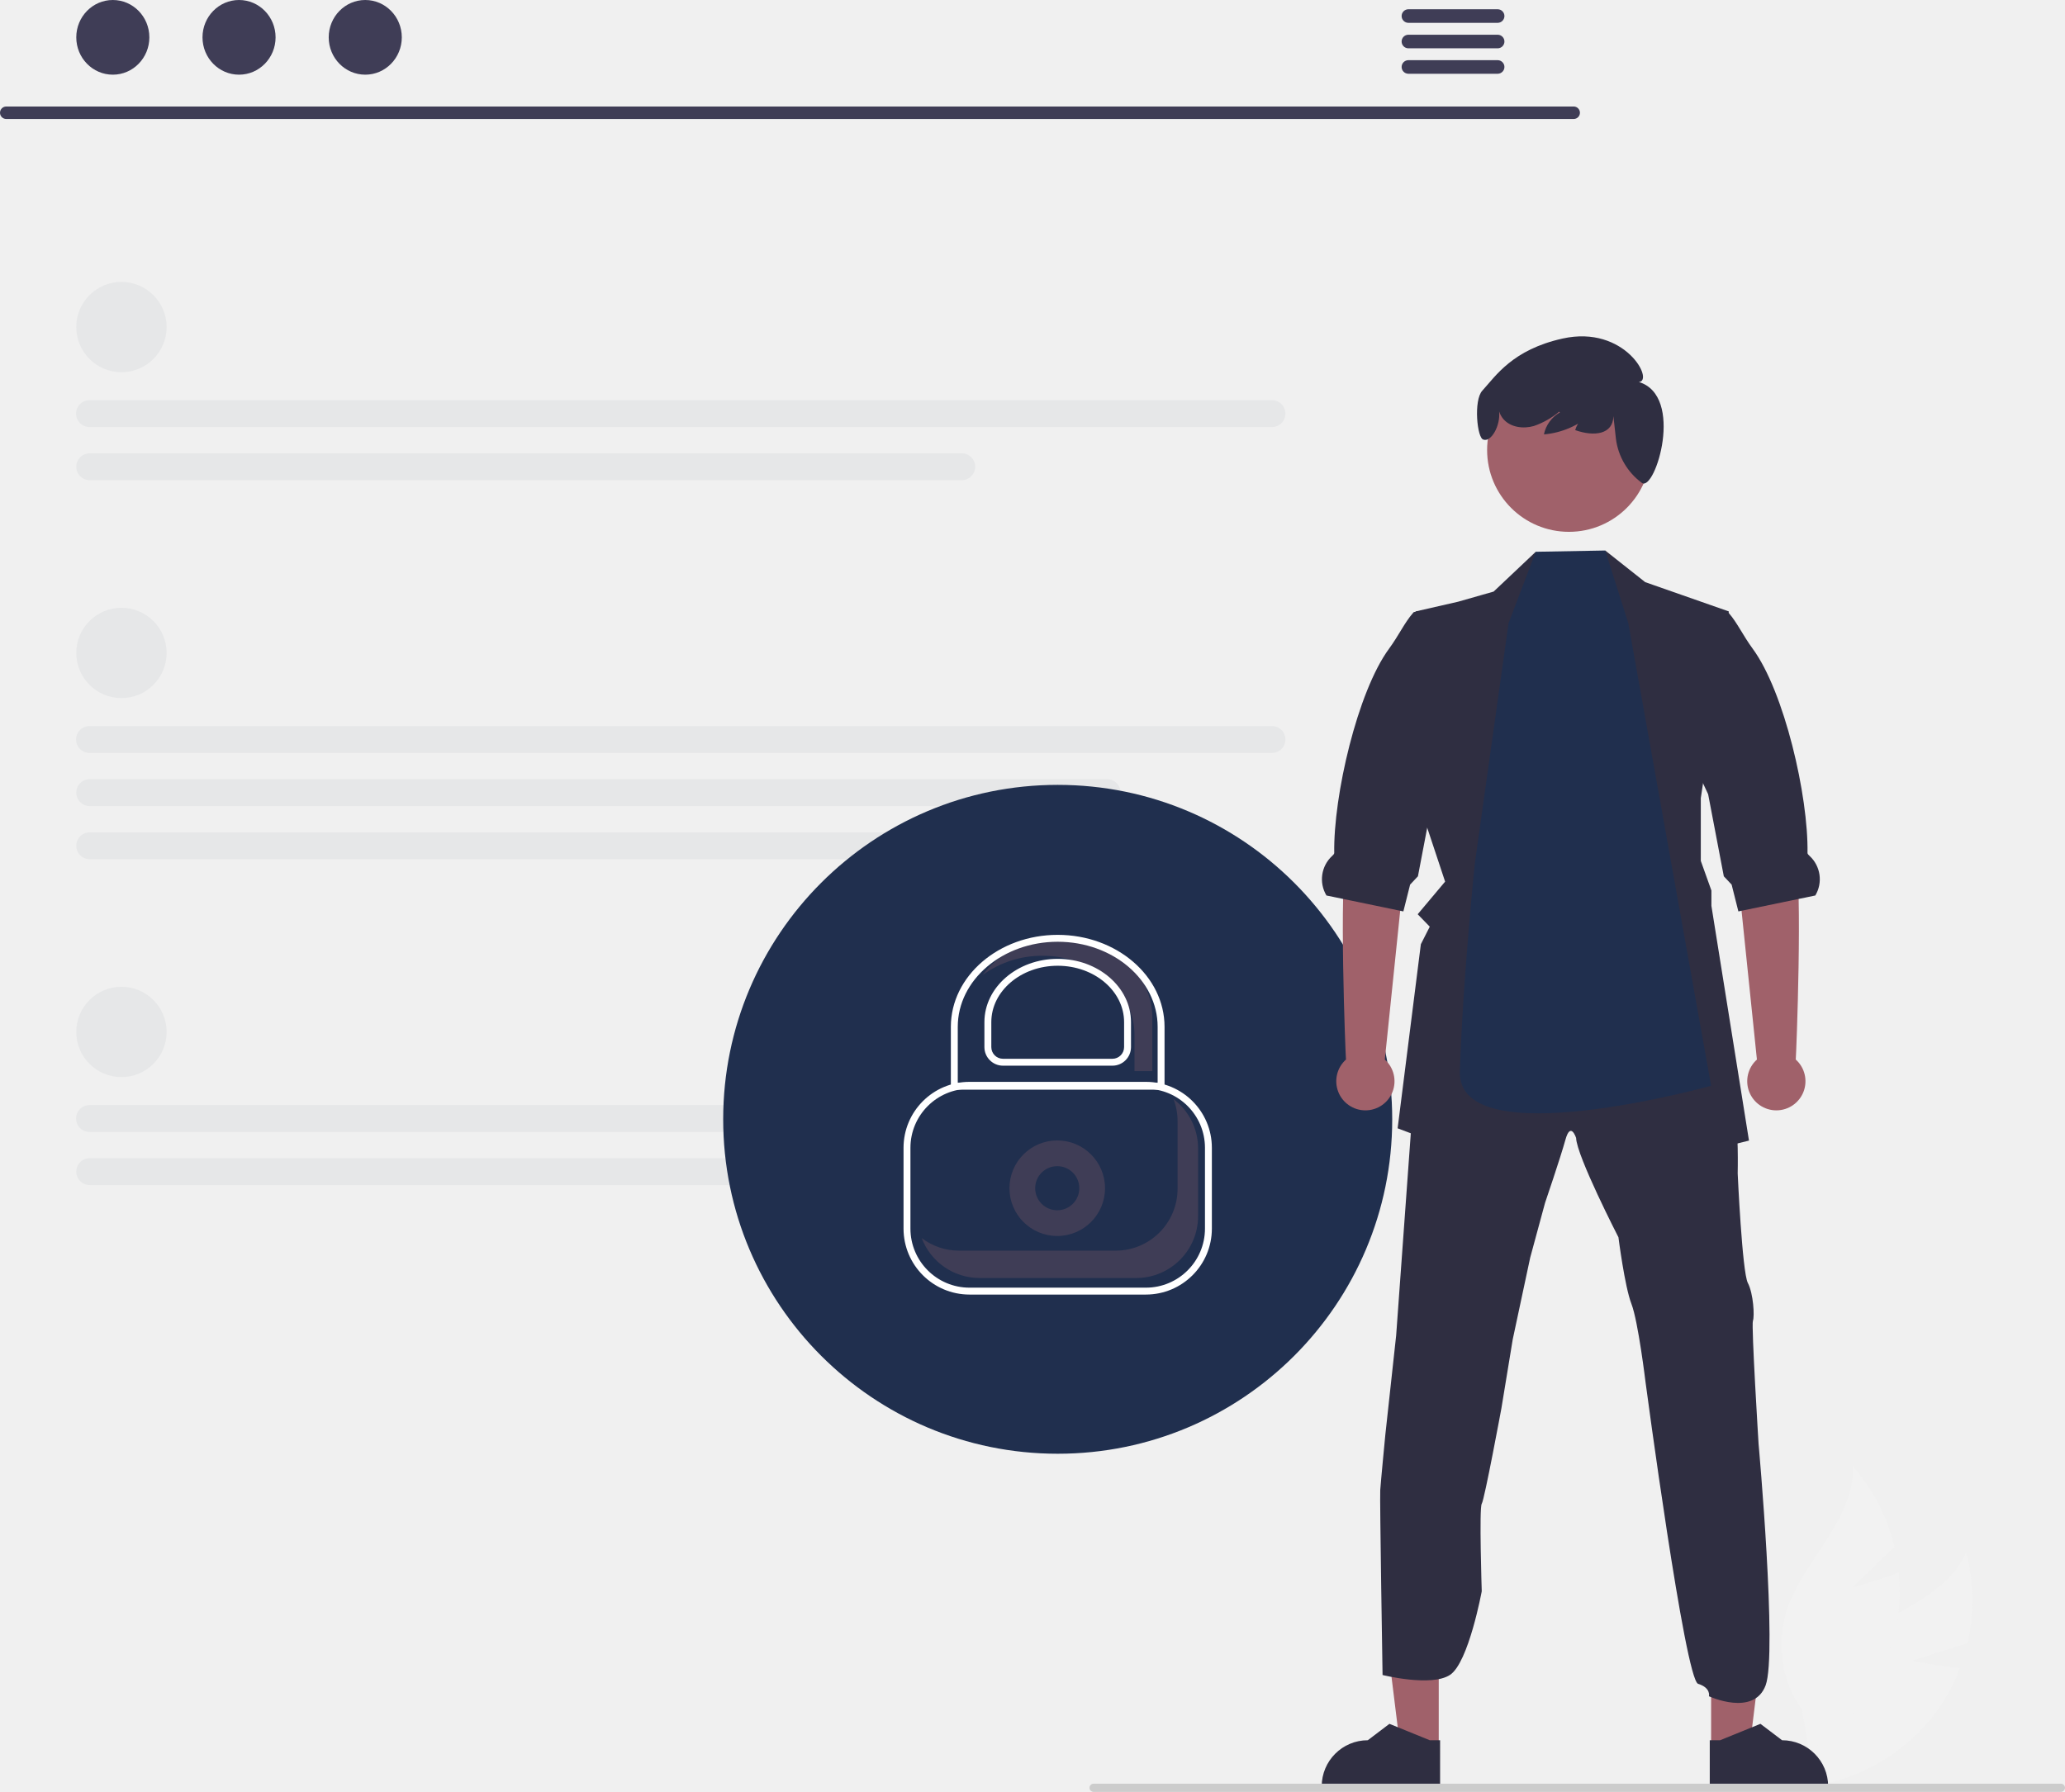
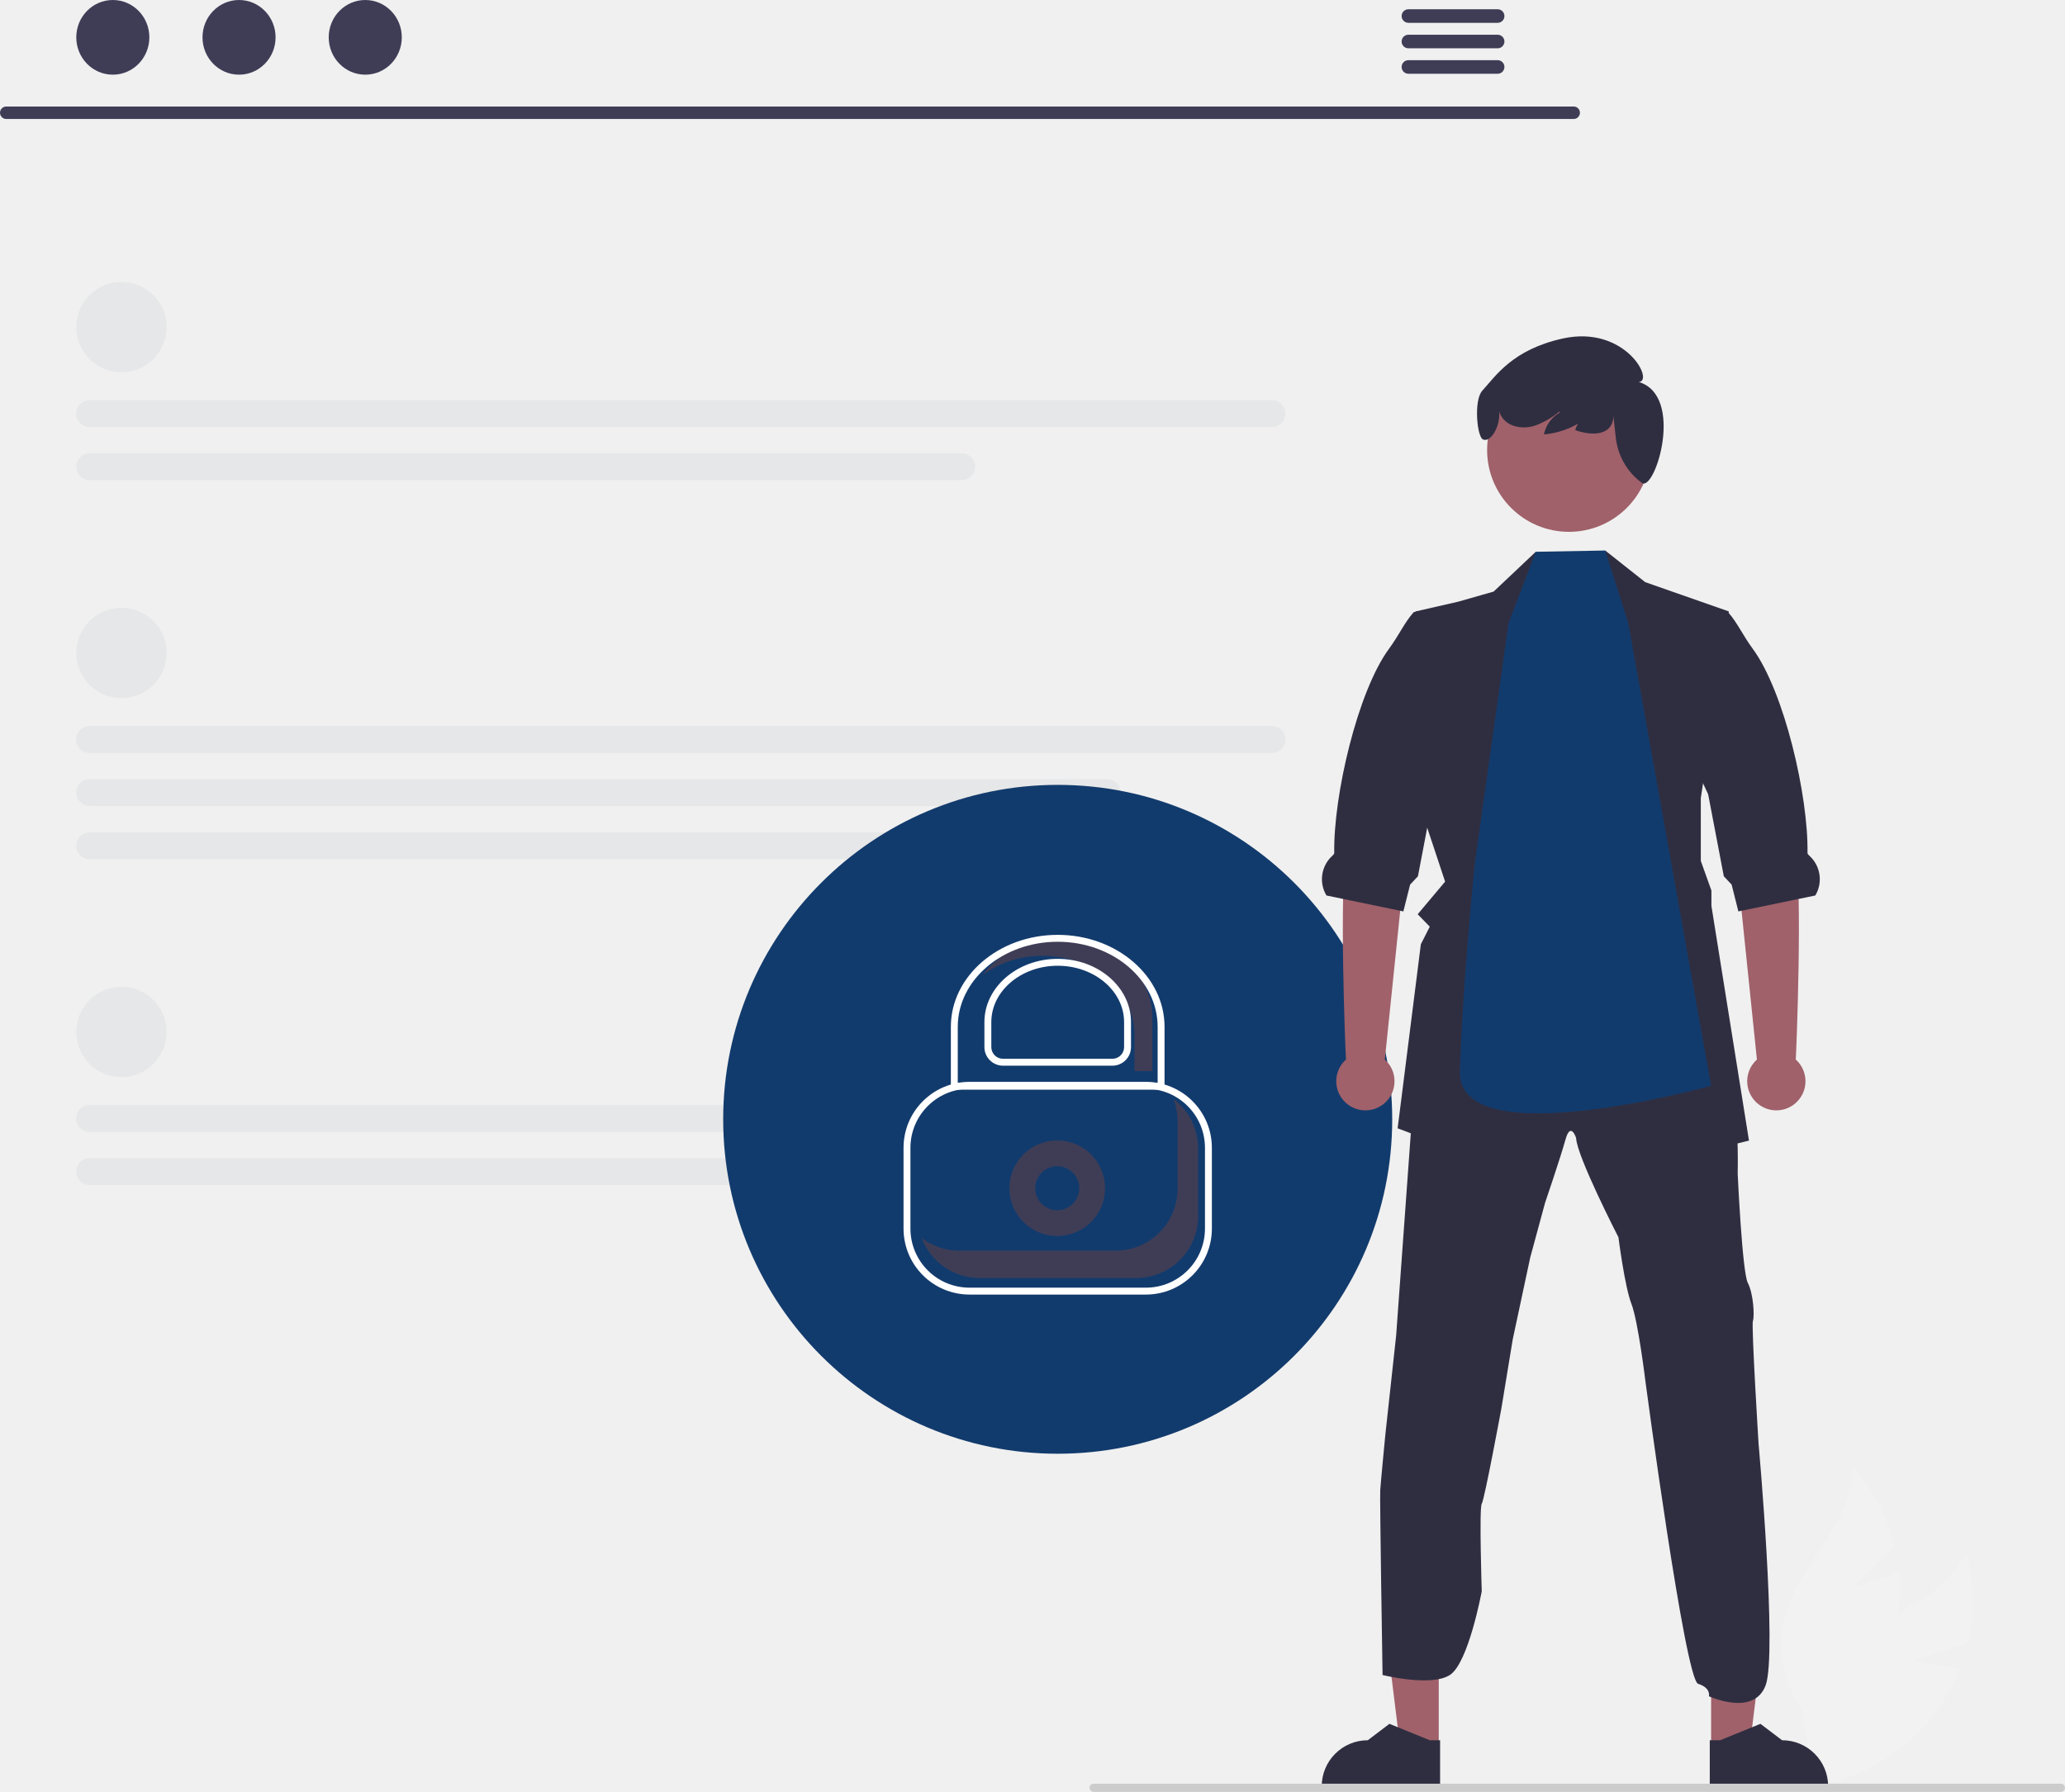
<svg xmlns="http://www.w3.org/2000/svg" data-name="Layer 1" width="598.383" height="519.366" viewBox="0 0 598.383 519.366">
  <path d="M854.374,671.404l16.119-5.113a54.561,54.561,0,0,0-.388-26.249c-6.476,14.399-25.475,17.926-36.3,29.419a32.819,32.819,0,0,0-8.395,27.179l-3.391,11.504a54.994,54.994,0,0,0,40.024-22.767,53.121,53.121,0,0,0,6.224-11.783C861.392,672.906,854.374,671.404,854.374,671.404Z" transform="translate(-300.3448 -190.0594)" fill="#f2f2f2" />
  <path d="M837.15,650.132l12.147-11.765A54.561,54.561,0,0,0,837.242,615.046c.625,15.775-14.806,27.406-19.369,42.52a32.819,32.819,0,0,0,4.607,28.071l2.095,11.809A54.994,54.994,0,0,0,850.245,659.218a53.121,53.121,0,0,0,.316-13.323C844.101,648.345,837.15,650.132,837.15,650.132Z" transform="translate(-300.3448 -190.0594)" fill="#f2f2f2" />
  <path d="M756.405,224.544H302.112a1.807,1.807,0,0,1,0-3.613H756.405a1.807,1.807,0,0,1,0,3.613Z" transform="translate(-300.3448 -190.0594)" fill="#3f3d56" />
  <ellipse cx="32.692" cy="10.823" rx="10.588" ry="10.823" fill="#3f3d56" />
  <ellipse cx="69.267" cy="10.823" rx="10.588" ry="10.823" fill="#3f3d56" />
  <ellipse cx="105.842" cy="10.823" rx="10.588" ry="10.823" fill="#3f3d56" />
  <path d="M734.384,192.742h-25.981a1.968,1.968,0,0,0,0,3.934h25.981a1.968,1.968,0,0,0,0-3.934Z" transform="translate(-300.3448 -190.0594)" fill="#3f3d56" />
  <path d="M734.384,200.126h-25.981a1.968,1.968,0,0,0,0,3.934h25.981a1.968,1.968,0,0,0,0-3.934Z" transform="translate(-300.3448 -190.0594)" fill="#3f3d56" />
  <path d="M734.384,207.501h-25.981a1.968,1.968,0,0,0,0,3.934h25.981a1.968,1.968,0,0,0,0-3.934Z" transform="translate(-300.3448 -190.0594)" fill="#3f3d56" />
  <circle cx="35.193" cy="94.795" r="13.089" fill="#e6e7e8" />
  <path d="M668.861,313.839H326.347a3.898,3.898,0,1,1,0-7.795h342.514a3.898,3.898,0,1,1,0,7.795Z" transform="translate(-300.3448 -190.0594)" fill="#e6e7e8" />
  <path d="M579.03,329.241H326.347a3.898,3.898,0,0,1,0-7.796H579.03a3.898,3.898,0,1,1,0,7.796Z" transform="translate(-300.3448 -190.0594)" fill="#e6e7e8" />
  <circle cx="35.193" cy="299.1" r="13.089" fill="#e6e7e8" />
  <path d="M668.861,518.144H326.347a3.898,3.898,0,1,1,0-7.795h342.514a4.359,4.359,0,0,1,4.114,4.198A3.849,3.849,0,0,1,668.861,518.144Z" transform="translate(-300.3448 -190.0594)" fill="#e6e7e8" />
  <path d="M579.03,533.546H326.347a3.898,3.898,0,0,1,0-7.796H579.03a3.898,3.898,0,1,1,0,7.796Z" transform="translate(-300.3448 -190.0594)" fill="#e6e7e8" />
  <circle cx="35.193" cy="189.247" r="13.089" fill="#e6e7e8" />
  <path d="M668.861,408.29H326.347a3.898,3.898,0,1,1,0-7.795h342.514a3.898,3.898,0,1,1,0,7.795Z" transform="translate(-300.3448 -190.0594)" fill="#e6e7e8" />
  <path d="M621.163,423.692H326.347a3.898,3.898,0,0,1,0-7.796H621.163a3.898,3.898,0,0,1,0,7.796Z" transform="translate(-300.3448 -190.0594)" fill="#e6e7e8" />
  <path d="M601.153,439.094H326.347a3.898,3.898,0,0,1,0-7.796H601.153a3.898,3.898,0,1,1,0,7.796Z" transform="translate(-300.3448 -190.0594)" fill="#e6e7e8" />
-   <circle cx="306.495" cy="324.421" r="96.934" fill="#202F4E" />
+   <circle cx="306.495" cy="324.421" r="96.934" fill="#123B6D" />
  <circle cx="306.361" cy="344.393" r="13.848" fill="#3f3d56" />
-   <circle cx="306.361" cy="344.393" r="6.391" fill="#202F4E" />
+   <circle cx="306.361" cy="344.393" r="6.391" fill="#123B6D" />
  <path d="M632.412,565.278h-51.144a19.123,19.123,0,0,1-19.102-19.101V522.728a19.123,19.123,0,0,1,19.102-19.102h51.144a19.123,19.123,0,0,1,19.101,19.102v23.449A19.122,19.122,0,0,1,632.412,565.278Zm-51.144-59.651a17.121,17.121,0,0,0-17.102,17.102v23.449A17.12,17.12,0,0,0,581.268,563.278h51.144a17.12,17.12,0,0,0,17.101-17.101V522.728a17.121,17.121,0,0,0-17.101-17.102Z" transform="translate(-300.3448 -190.0594)" fill="#fff" />
  <path d="M578.238,552.549h45.395a17.943,17.943,0,0,0,17.943-17.943V514.983a17.863,17.863,0,0,0-1.184-6.365,17.895,17.895,0,0,1,7.131,14.295v19.624a17.943,17.943,0,0,1-17.943,17.943H584.186a17.933,17.933,0,0,1-16.759-11.577A17.84,17.84,0,0,0,578.238,552.549Z" transform="translate(-300.3448 -190.0594)" fill="#3f3d56" />
  <polygon points="416.909 506.542 405.755 506.541 400.448 463.514 416.912 463.515 416.909 506.542" fill="#a0616a" />
  <path d="M717.647,708.238l-34.303-.001v-.434a13.352,13.352,0,0,1,13.352-13.351h.001l6.266-4.754,11.691,4.754,2.994 0Z" transform="translate(-300.3448 -190.0594)" fill="#2f2e41" />
  <polygon points="495.838 506.542 506.993 506.541 512.3 463.514 495.836 463.515 495.838 506.542" fill="#a0616a" />
  <path d="M795.79,708.238l34.303-.001v-.434a13.352,13.352,0,0,0-13.352-13.351h-.001l-6.266-4.754L798.784,694.452l-2.994 0Z" transform="translate(-300.3448 -190.0594)" fill="#2f2e41" />
  <path d="M700.302,621.955c.165-2.455,1.475-16.033,1.475-16.033l3.138-28.795,5.53-76.328.361-4.997,28.967-5.561,19.798-9.491,23.531,7.522,18.323,6.871s.031,2.941.173,6.495c.188,4.651.518,10.354,1.302,11.836,1.31,2.62.98,16.684.98,16.684s1.302,28.614,2.941,31.752,1.969,9.671,1.475,10.981,1.639,35.674,1.639,35.674,5.476,60.811,2.04,69.98-16.418,3.163-16.418,3.163.627-2.447-3.138-3.6-15.233-87.38-15.233-87.38-2.133-17.68-4.094-22.747-3.765-19.304-3.765-19.304-12.111-23.563-12.268-28.802c0,0-1.584-4.902-3.083.494s-5.914,18.323-5.914,18.323l-4.306,15.876L738.69,578.289l-3.279,19.97s-4.91,26.504-5.695,27.649,0,25.359,0,25.359-3.796,20.621-9.162,24.222-19.58.057-19.58.057S700.137,624.411,700.302,621.955Z" transform="translate(-300.3448 -190.0594)" fill="#2f2e41" />
  <polygon points="412.315 236.13 418.755 255.528 410.809 264.987 414.308 268.588 411.727 273.678 404.997 327.032 441.894 341.025 454.319 325.447 464.116 341.025 506.81 330.593 495.922 262.556 495.922 258.108 492.848 249.519 492.848 231.337 500.966 177.215 476.736 168.728 465.151 159.559 461.402 172.454 445.44 169.615 445.024 159.927 432.811 171.466 422.527 174.399 410.213 177.215 408.644 181.137 411.781 180.353 411.272 231.377 412.315 236.13" fill="#2f2e41" />
  <path d="M701.631,497.164l6.197-59.982,1.636-24.687L692.119,409.359s.687,17.652-1.585,27.611c-2.242,9.828-.297,58.877-.159,60.188a8.439,8.439,0,1,0,11.256.005Z" transform="translate(-300.3448 -190.0594)" fill="#a0616a" />
  <path d="M684.713,449.611l4.824.996,16.55,3.428.918.188,1.953-7.765,2.267-2.416,4.314-22.606.227-1.177,6.518-13.931,4.51-41.87-16.77,3.012c-.086.086-.165.18-.243.275-2.408,2.73-4.126,6.526-6.934,10.346-9.138,12.432-16.15,42.639-15.875,59.189.008.267-.267.557-.596.855A9.18,9.18,0,0,0,684.713,449.611Z" transform="translate(-300.3448 -190.0594)" fill="#2f2e41" />
  <path d="M809.453,497.164l-6.197-59.982-1.636-24.687,17.345-3.136s-.687,17.652,1.585,27.611c2.242,9.828.297,58.877.159,60.188a8.439,8.439,0,1,1-11.256.005Z" transform="translate(-300.3448 -190.0594)" fill="#a0616a" />
  <path d="M826.372,449.611l-4.824.996-16.55,3.428-.918.188-1.953-7.765-2.267-2.416L795.545,421.436l-.227-1.177-6.518-13.931,1.49-41.87,10.77,3.012c.086.086.165.18.243.275,2.408,2.73,4.126,6.526,6.934,10.346,9.138,12.432,16.15,42.639,15.875,59.189-.008.267.267.557.596.855A9.18,9.18,0,0,1,826.372,449.611Z" transform="translate(-300.3448 -190.0594)" fill="#2f2e41" />
-   <path d="M737.489,370.654l7.88-20.667,20.127-.369,6.679,21.036,24.006,134.104s-73.544,20.481-72.798-4.138c.784-25.885,4.323-60.268,4.323-60.268Z" transform="translate(-300.3448 -190.0594)" fill="#202F4E" />
+   <path d="M737.489,370.654l7.88-20.667,20.127-.369,6.679,21.036,24.006,134.104s-73.544,20.481-72.798-4.138c.784-25.885,4.323-60.268,4.323-60.268Z" transform="translate(-300.3448 -190.0594)" fill="#123B6D" />
  <circle cx="454.637" cy="130.437" r="23.71" fill="#a0616a" />
  <path d="M729.874,303.296c3.86-4.201,8.688-11.892,23.312-15.121,18.07-3.991,26.609,12.334,22.052,12.601,13.325,4.035,4.765,31.611.945,29.298A1.125,1.125,0,0,1,776.089,330,18.77,18.77,0,0,1,768.592,317.193l-.725-6.525c-.104,5.309-5.53,6.012-11.074,4.056a6.955,6.955,0,0,1,4.914-4.838,23.786,23.786,0,0,1-13.971,6.079,9.511,9.511,0,0,1,4.625-6.364l-.219-.215a22.85,22.85,0,0,1-7.33,4.15c-3.056.876-6.718.402-8.812-1.99a6.5,6.5,0,0,1-1.252-2.254c.453,4.205-2.368,9.004-4.558,8.18C728.367,317.118,727.304,306.093,729.874,303.296Z" transform="translate(-300.3448 -190.0594)" fill="#2f2e41" />
  <path d="M898.727,708.235a1.186,1.186,0,0,1-1.19,1.19h-280.29a1.19,1.19,0,0,1,0-2.38h280.29A1.187,1.187,0,0,1,898.727,708.235Z" transform="translate(-300.3448 -190.0594)" fill="#ccc" />
  <path d="M607.627,461.922c-9.481,0-17.815,4.292-22.533,10.735a29.121,29.121,0,0,1,17.373-5.574c14.682,0,26.626,10.284,26.626,22.925v10.508h5.16v-15.668C634.253,472.206,622.308,461.922,607.627,461.922Z" transform="translate(-300.3448 -190.0594)" fill="#3f3d56" />
  <path d="M637.798,505.893h-61.918V487.675c0-14.698,13.888-26.656,30.959-26.656s30.959,11.958,30.959,26.656Zm-59.918-2h57.918V487.675c0-13.596-12.991-24.656-28.959-24.656s-28.959,11.061-28.959,24.656Z" transform="translate(-300.3448 -190.0594)" fill="#fff" />
  <path d="M622.697,498.938H590.982a5.388,5.388,0,0,1-5.381-5.382v-7.25c0-10.108,9.528-18.332,21.239-18.332s21.239,8.224,21.239,18.332v7.25A5.388,5.388,0,0,1,622.697,498.938Zm-15.857-28.964c-10.608,0-19.239,7.326-19.239,16.332v7.25a3.385,3.385,0,0,0,3.381,3.382h31.715a3.385,3.385,0,0,0,3.381-3.382v-7.25C626.078,477.3,617.448,469.974,606.839,469.974Z" transform="translate(-300.3448 -190.0594)" fill="#fff" />
</svg>
